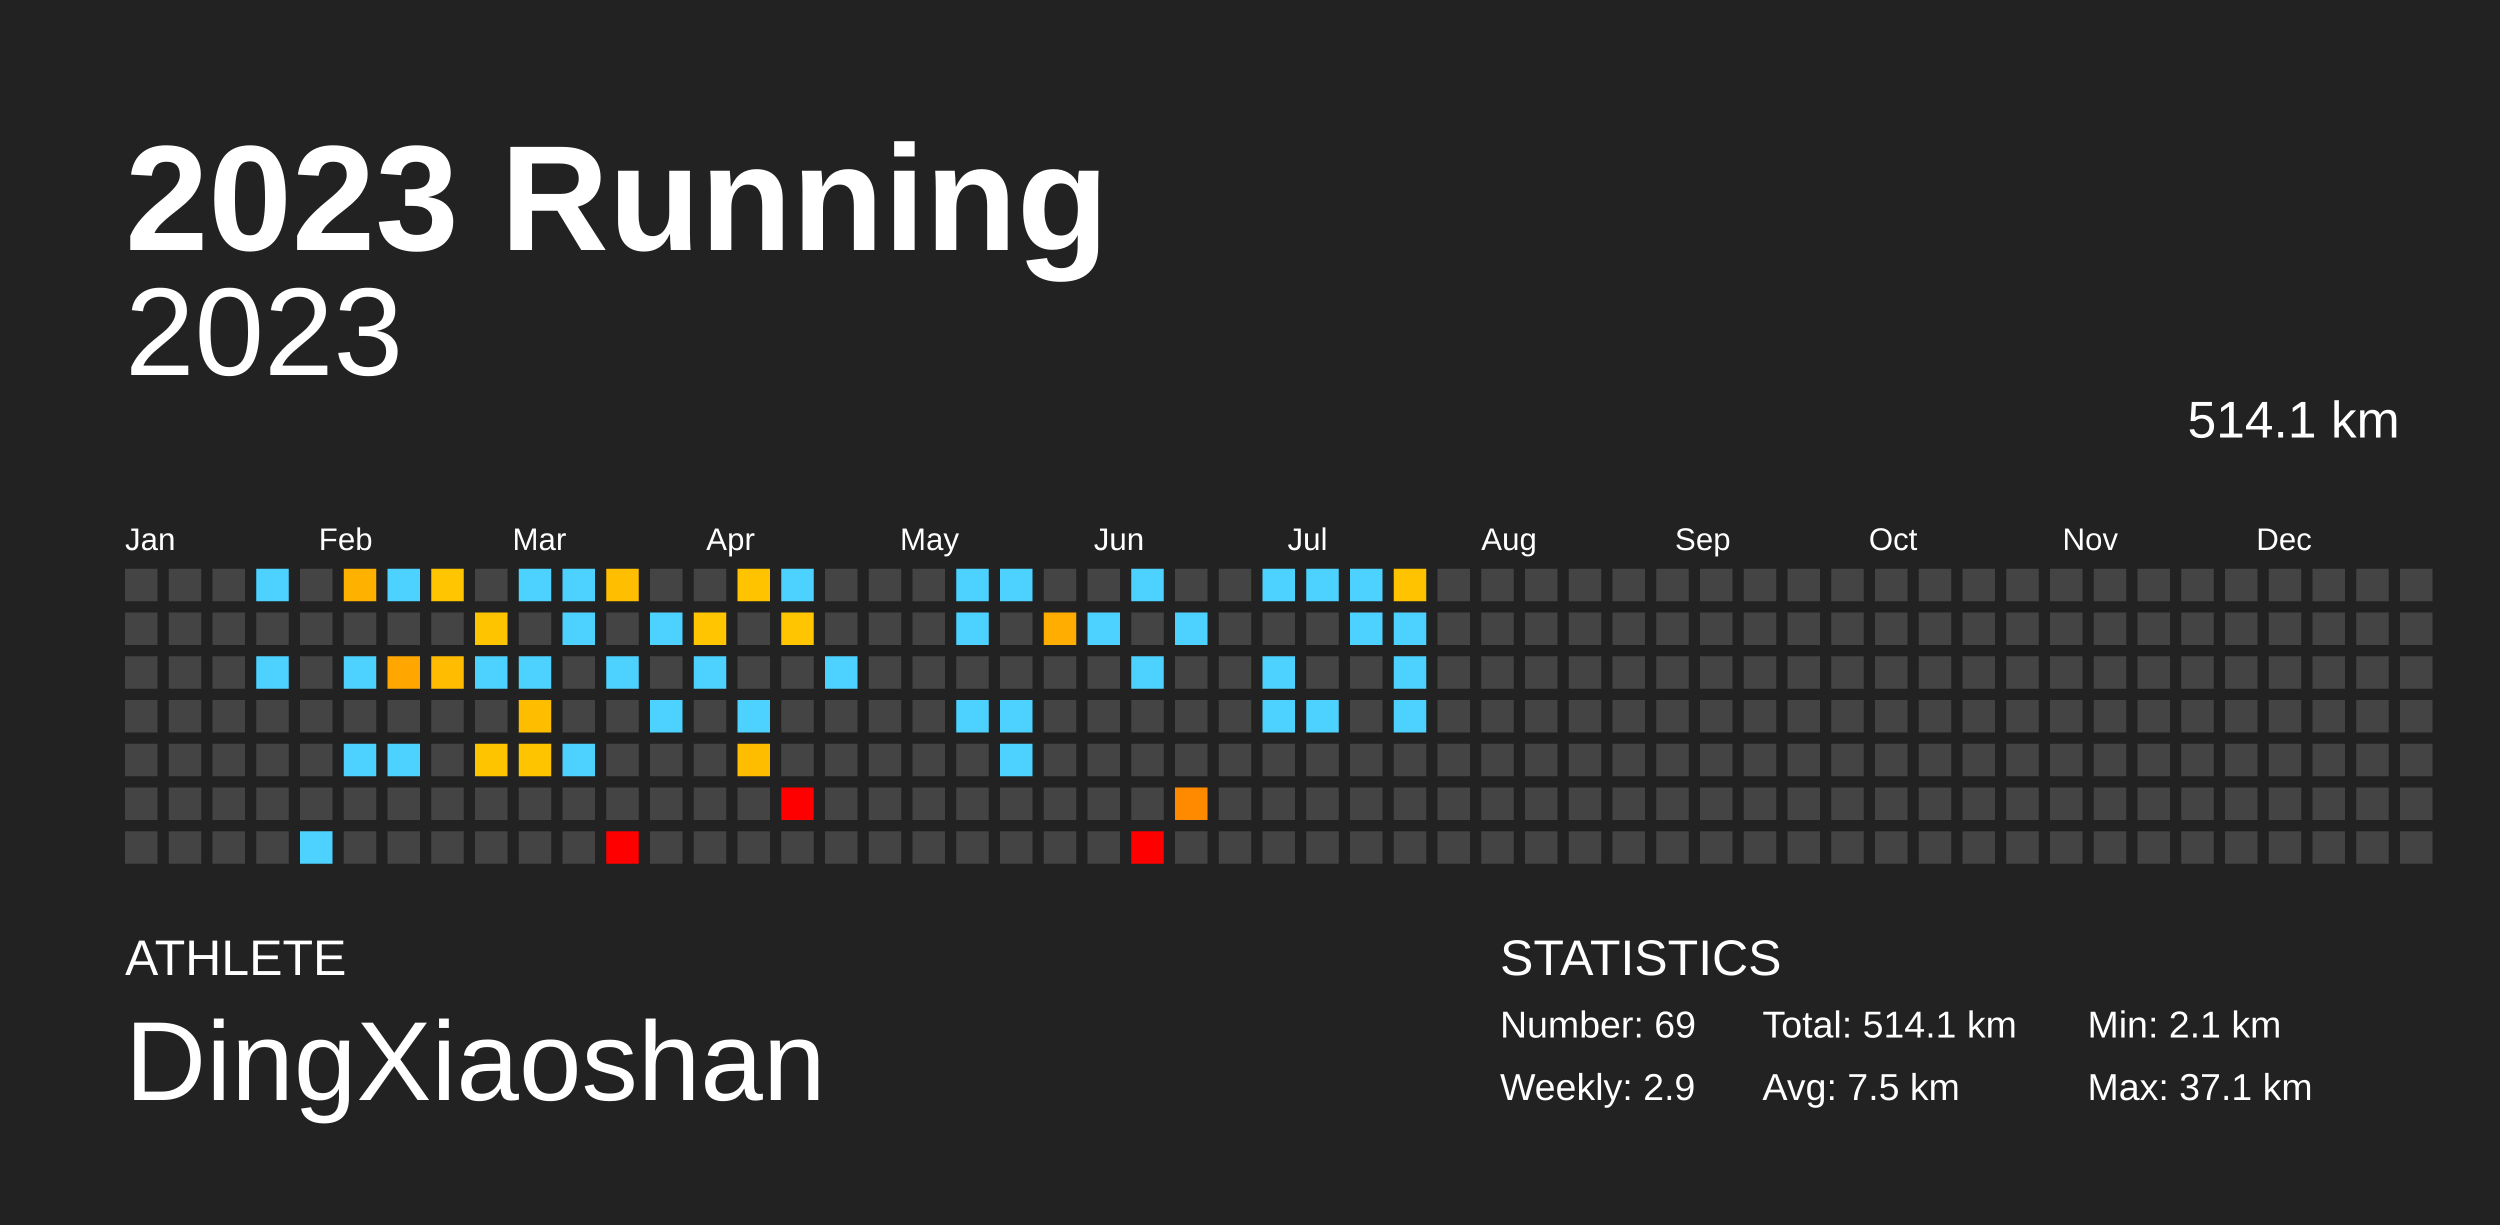
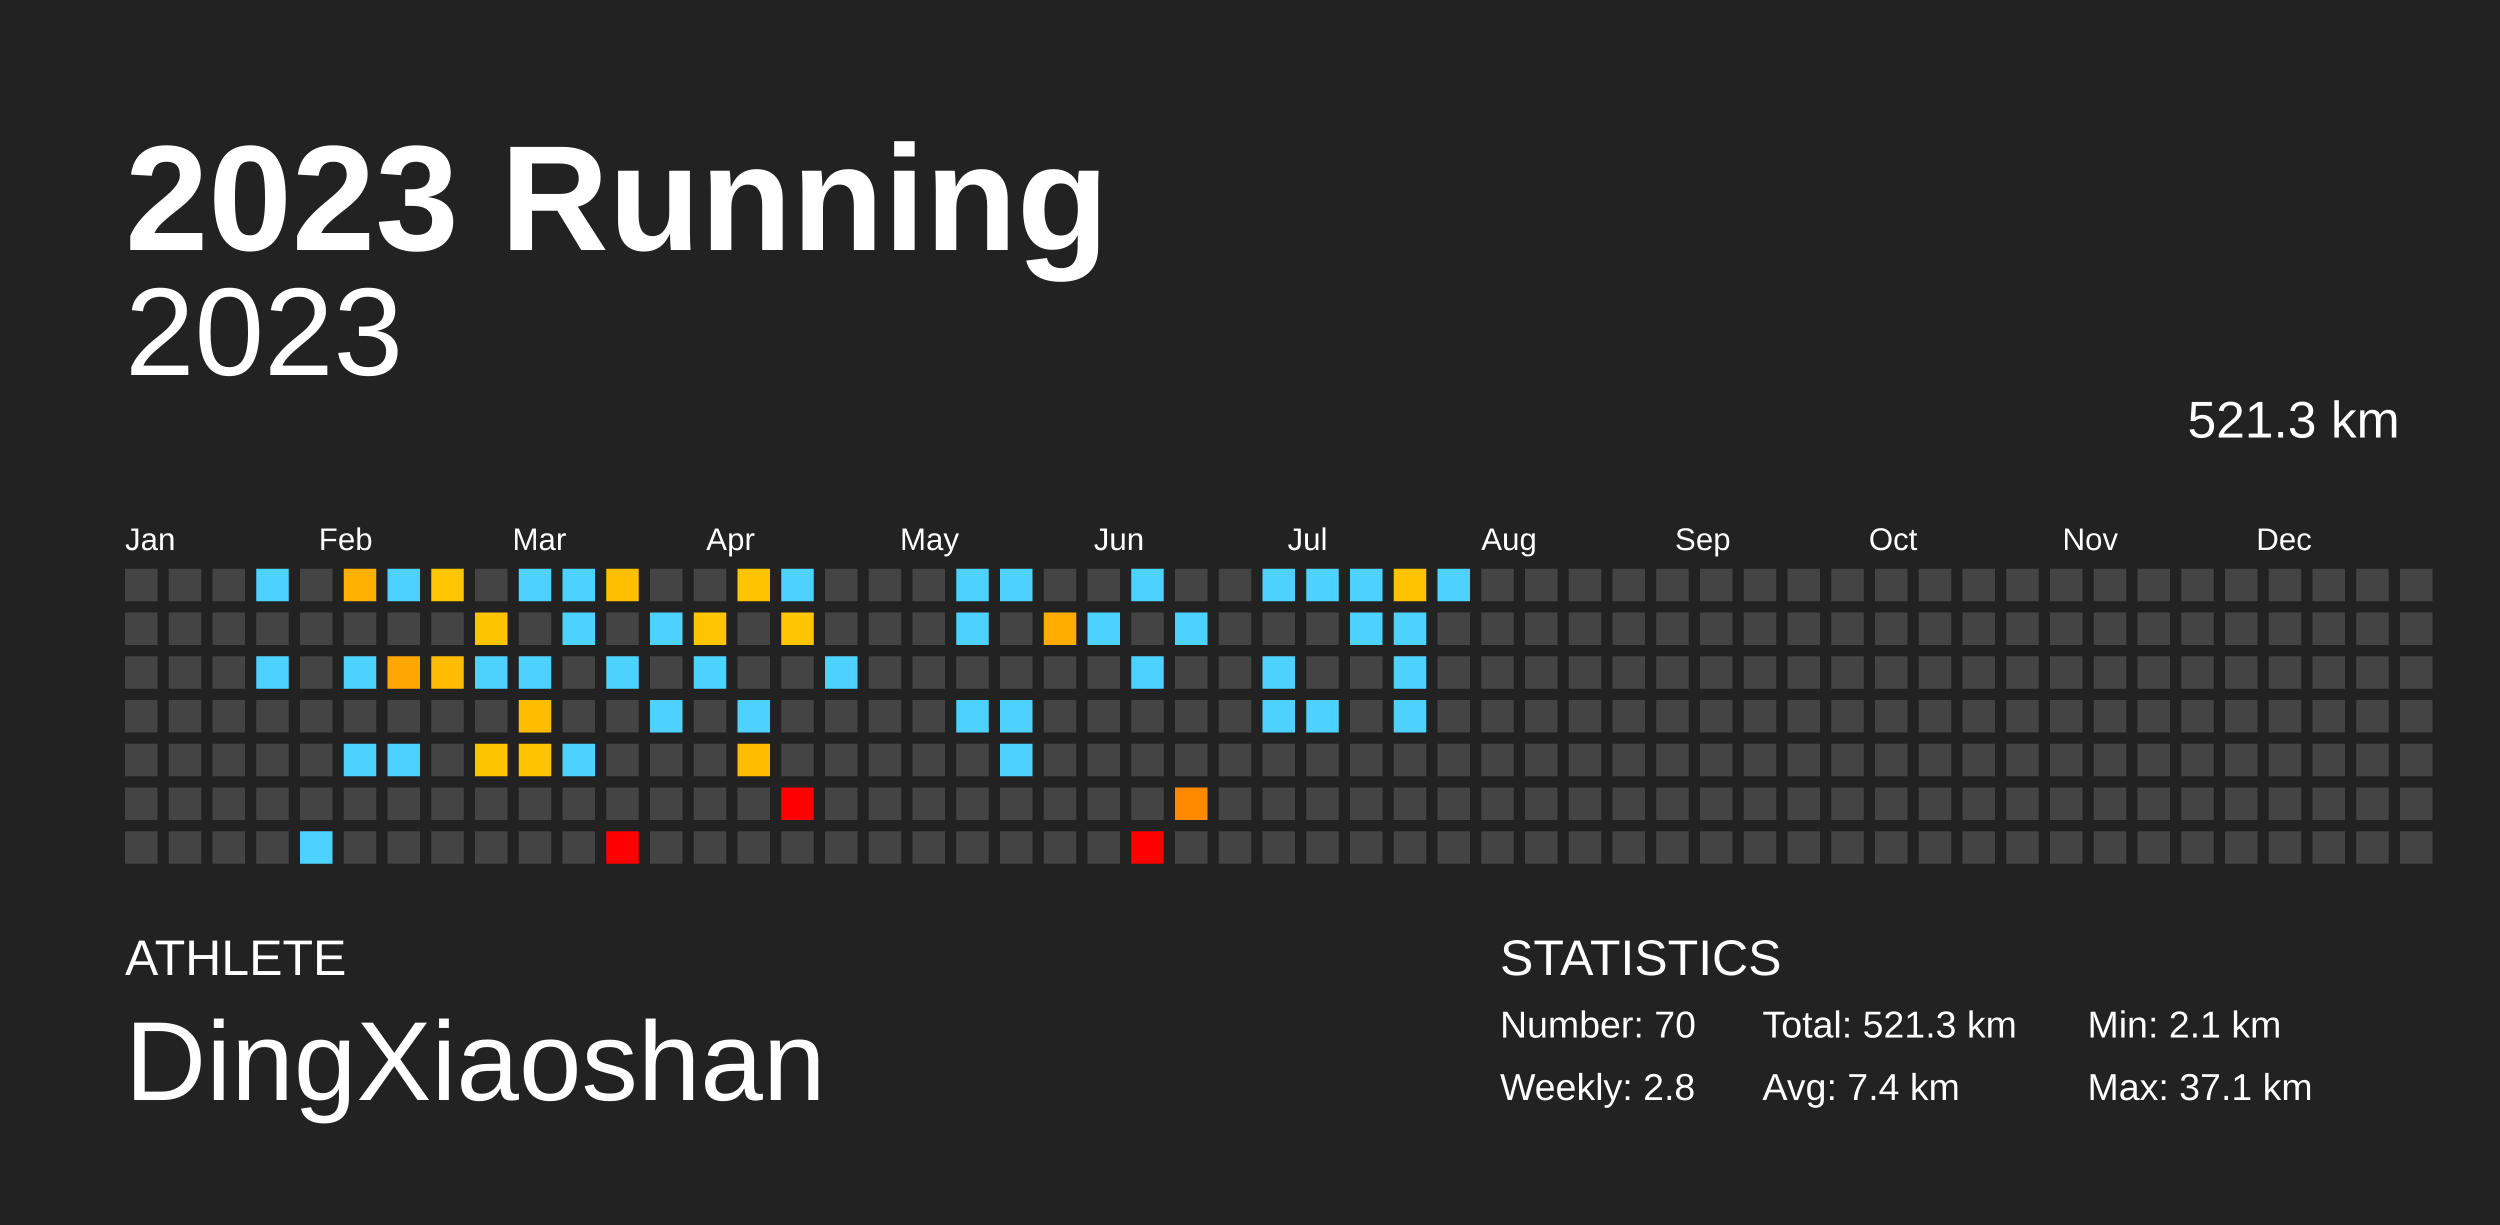
<svg xmlns="http://www.w3.org/2000/svg" baseProfile="full" height="98mm" version="1.1" viewBox="0,0,200,98" width="200mm">
  <defs />
  <rect fill="#222222" height="98" width="200" x="0" y="0" />
  <text fill="#FFFFFF" style="font-size:12px; font-family:Arial; font-weight:bold;" x="10" y="20">2023 Running</text>
  <text fill="#FFFFFF" style="font-size:4px; font-family:Arial" x="10" y="78">ATHLETE</text>
  <text fill="#FFFFFF" style="font-size:9px; font-family:Arial" x="10" y="88">DingXiaoshan</text>
  <text fill="#FFFFFF" style="font-size:4px; font-family:Arial" x="120" y="78">STATISTICS</text>
-   <text fill="#FFFFFF" style="font-size:3px; font-family:Arial" x="120" y="83">Number: 69</text>
-   <text fill="#FFFFFF" style="font-size:3px; font-family:Arial" x="120" y="88">Weekly: 2.9</text>
-   <text fill="#FFFFFF" style="font-size:3px; font-family:Arial" x="141" y="83">Total: 514.1 km</text>
-   <text fill="#FFFFFF" style="font-size:3px; font-family:Arial" x="141" y="88">Avg: 7.5 km</text>
+   <text fill="#FFFFFF" style="font-size:3px; font-family:Arial" x="120" y="83">Number: 70</text>
+   <text fill="#FFFFFF" style="font-size:3px; font-family:Arial" x="120" y="88">Weekly: 2.8</text>
+   <text fill="#FFFFFF" style="font-size:3px; font-family:Arial" x="141" y="83">Total: 521.3 km</text>
+   <text fill="#FFFFFF" style="font-size:3px; font-family:Arial" x="141" y="88">Avg: 7.4 km</text>
  <text fill="#FFFFFF" style="font-size:3px; font-family:Arial" x="167" y="83">Min: 2.1 km</text>
  <text fill="#FFFFFF" style="font-size:3px; font-family:Arial" x="167" y="88">Max: 37.1 km</text>
  <text alignment-baseline="hanging" fill="#FFFFFF" style="font-size:10.0px; font-family:Arial;" x="10" y="30">2023</text>
-   <text alignment-baseline="hanging" fill="#FFFFFF" style="font-size:4.125px; font-family:Arial;" x="175" y="35">514.1 km</text>
+   <text alignment-baseline="hanging" fill="#FFFFFF" style="font-size:4.125px; font-family:Arial;" x="175" y="35">521.3 km</text>
  <text fill="#FFFFFF" style="font-size:2.5px; font-family:Arial" x="10.0" y="44">Jan</text>
  <text fill="#FFFFFF" style="font-size:2.5px; font-family:Arial" x="25.5" y="44">Feb</text>
  <text fill="#FFFFFF" style="font-size:2.5px; font-family:Arial" x="41.0" y="44">Mar</text>
  <text fill="#FFFFFF" style="font-size:2.5px; font-family:Arial" x="56.5" y="44">Apr</text>
  <text fill="#FFFFFF" style="font-size:2.5px; font-family:Arial" x="72.0" y="44">May</text>
  <text fill="#FFFFFF" style="font-size:2.5px; font-family:Arial" x="87.5" y="44">Jun</text>
  <text fill="#FFFFFF" style="font-size:2.5px; font-family:Arial" x="103.0" y="44">Jul</text>
  <text fill="#FFFFFF" style="font-size:2.5px; font-family:Arial" x="118.5" y="44">Aug</text>
  <text fill="#FFFFFF" style="font-size:2.5px; font-family:Arial" x="134.0" y="44">Sep</text>
  <text fill="#FFFFFF" style="font-size:2.5px; font-family:Arial" x="149.5" y="44">Oct</text>
  <text fill="#FFFFFF" style="font-size:2.5px; font-family:Arial" x="165.0" y="44">Nov</text>
  <text fill="#FFFFFF" style="font-size:2.5px; font-family:Arial" x="180.5" y="44">Dec</text>
  <rect fill="#444444" height="2.6" width="2.6" x="10.0" y="45.5" />
  <rect fill="#444444" height="2.6" width="2.6" x="10.0" y="49.0" />
  <rect fill="#444444" height="2.6" width="2.6" x="10.0" y="52.5" />
  <rect fill="#444444" height="2.6" width="2.6" x="10.0" y="56.0" />
  <rect fill="#444444" height="2.6" width="2.6" x="10.0" y="59.5" />
  <rect fill="#444444" height="2.6" width="2.6" x="10.0" y="63.0" />
  <rect fill="#444444" height="2.6" width="2.6" x="10.0" y="66.5" />
  <rect fill="#444444" height="2.6" width="2.6" x="13.5" y="45.5" />
  <rect fill="#444444" height="2.6" width="2.6" x="13.5" y="49.0" />
  <rect fill="#444444" height="2.6" width="2.6" x="13.5" y="52.5" />
  <rect fill="#444444" height="2.6" width="2.6" x="13.5" y="56.0" />
  <rect fill="#444444" height="2.6" width="2.6" x="13.5" y="59.5" />
  <rect fill="#444444" height="2.6" width="2.6" x="13.5" y="63.0" />
  <rect fill="#444444" height="2.6" width="2.6" x="13.5" y="66.5" />
  <rect fill="#444444" height="2.6" width="2.6" x="17.0" y="45.5" />
  <rect fill="#444444" height="2.6" width="2.6" x="17.0" y="49.0" />
  <rect fill="#444444" height="2.6" width="2.6" x="17.0" y="52.5" />
  <rect fill="#444444" height="2.6" width="2.6" x="17.0" y="56.0" />
  <rect fill="#444444" height="2.6" width="2.6" x="17.0" y="59.5" />
  <rect fill="#444444" height="2.6" width="2.6" x="17.0" y="63.0" />
  <rect fill="#444444" height="2.6" width="2.6" x="17.0" y="66.5" />
  <rect fill="#4dd2ff" height="2.6" width="2.6" x="20.5" y="45.5" />
  <rect fill="#444444" height="2.6" width="2.6" x="20.5" y="49.0" />
  <rect fill="#4dd2ff" height="2.6" width="2.6" x="20.5" y="52.5" />
  <rect fill="#444444" height="2.6" width="2.6" x="20.5" y="56.0" />
  <rect fill="#444444" height="2.6" width="2.6" x="20.5" y="59.5" />
  <rect fill="#444444" height="2.6" width="2.6" x="20.5" y="63.0" />
  <rect fill="#444444" height="2.6" width="2.6" x="20.5" y="66.5" />
  <rect fill="#444444" height="2.6" width="2.6" x="24.0" y="45.5" />
  <rect fill="#444444" height="2.6" width="2.6" x="24.0" y="49.0" />
  <rect fill="#444444" height="2.6" width="2.6" x="24.0" y="52.5" />
  <rect fill="#444444" height="2.6" width="2.6" x="24.0" y="56.0" />
  <rect fill="#444444" height="2.6" width="2.6" x="24.0" y="59.5" />
  <rect fill="#444444" height="2.6" width="2.6" x="24.0" y="63.0" />
  <rect fill="#4dd2ff" height="2.6" width="2.6" x="24.0" y="66.5" />
  <rect fill="#ffb100" height="2.6" width="2.6" x="27.5" y="45.5" />
  <rect fill="#444444" height="2.6" width="2.6" x="27.5" y="49.0" />
  <rect fill="#4dd2ff" height="2.6" width="2.6" x="27.5" y="52.5" />
  <rect fill="#444444" height="2.6" width="2.6" x="27.5" y="56.0" />
  <rect fill="#4dd2ff" height="2.6" width="2.6" x="27.5" y="59.5" />
  <rect fill="#444444" height="2.6" width="2.6" x="27.5" y="63.0" />
  <rect fill="#444444" height="2.6" width="2.6" x="27.5" y="66.5" />
  <rect fill="#4dd2ff" height="2.6" width="2.6" x="31.0" y="45.5" />
  <rect fill="#444444" height="2.6" width="2.6" x="31.0" y="49.0" />
  <rect fill="#ffa700" height="2.6" width="2.6" x="31.0" y="52.5" />
  <rect fill="#444444" height="2.6" width="2.6" x="31.0" y="56.0" />
  <rect fill="#4dd2ff" height="2.6" width="2.6" x="31.0" y="59.5" />
  <rect fill="#444444" height="2.6" width="2.6" x="31.0" y="63.0" />
  <rect fill="#444444" height="2.6" width="2.6" x="31.0" y="66.5" />
  <rect fill="#ffc500" height="2.6" width="2.6" x="34.5" y="45.5" />
  <rect fill="#444444" height="2.6" width="2.6" x="34.5" y="49.0" />
  <rect fill="#ffbc00" height="2.6" width="2.6" x="34.5" y="52.5" />
  <rect fill="#444444" height="2.6" width="2.6" x="34.5" y="56.0" />
  <rect fill="#444444" height="2.6" width="2.6" x="34.5" y="59.5" />
  <rect fill="#444444" height="2.6" width="2.6" x="34.5" y="63.0" />
  <rect fill="#444444" height="2.6" width="2.6" x="34.5" y="66.5" />
  <rect fill="#444444" height="2.6" width="2.6" x="38.0" y="45.5" />
  <rect fill="#ffc400" height="2.6" width="2.6" x="38.0" y="49.0" />
  <rect fill="#4dd2ff" height="2.6" width="2.6" x="38.0" y="52.5" />
  <rect fill="#444444" height="2.6" width="2.6" x="38.0" y="56.0" />
  <rect fill="#ffc400" height="2.6" width="2.6" x="38.0" y="59.5" />
  <rect fill="#444444" height="2.6" width="2.6" x="38.0" y="63.0" />
  <rect fill="#444444" height="2.6" width="2.6" x="38.0" y="66.5" />
  <rect fill="#4dd2ff" height="2.6" width="2.6" x="41.5" y="45.5" />
  <rect fill="#444444" height="2.6" width="2.6" x="41.5" y="49.0" />
  <rect fill="#4dd2ff" height="2.6" width="2.6" x="41.5" y="52.5" />
  <rect fill="#ffbd00" height="2.6" width="2.6" x="41.5" y="56.0" />
  <rect fill="#ffc400" height="2.6" width="2.6" x="41.5" y="59.5" />
  <rect fill="#444444" height="2.6" width="2.6" x="41.5" y="63.0" />
  <rect fill="#444444" height="2.6" width="2.6" x="41.5" y="66.5" />
  <rect fill="#4dd2ff" height="2.6" width="2.6" x="45.0" y="45.5" />
  <rect fill="#4dd2ff" height="2.6" width="2.6" x="45.0" y="49.0" />
  <rect fill="#444444" height="2.6" width="2.6" x="45.0" y="52.5" />
  <rect fill="#444444" height="2.6" width="2.6" x="45.0" y="56.0" />
  <rect fill="#4dd2ff" height="2.6" width="2.6" x="45.0" y="59.5" />
  <rect fill="#444444" height="2.6" width="2.6" x="45.0" y="63.0" />
  <rect fill="#444444" height="2.6" width="2.6" x="45.0" y="66.5" />
  <rect fill="#ffbe00" height="2.6" width="2.6" x="48.5" y="45.5" />
  <rect fill="#444444" height="2.6" width="2.6" x="48.5" y="49.0" />
  <rect fill="#4dd2ff" height="2.6" width="2.6" x="48.5" y="52.5" />
  <rect fill="#444444" height="2.6" width="2.6" x="48.5" y="56.0" />
  <rect fill="#444444" height="2.6" width="2.6" x="48.5" y="59.5" />
  <rect fill="#444444" height="2.6" width="2.6" x="48.5" y="63.0" />
  <rect fill="red" height="2.6" width="2.6" x="48.5" y="66.5" />
  <rect fill="#444444" height="2.6" width="2.6" x="52.0" y="45.5" />
  <rect fill="#4dd2ff" height="2.6" width="2.6" x="52.0" y="49.0" />
  <rect fill="#444444" height="2.6" width="2.6" x="52.0" y="52.5" />
  <rect fill="#4dd2ff" height="2.6" width="2.6" x="52.0" y="56.0" />
  <rect fill="#444444" height="2.6" width="2.6" x="52.0" y="59.5" />
  <rect fill="#444444" height="2.6" width="2.6" x="52.0" y="63.0" />
  <rect fill="#444444" height="2.6" width="2.6" x="52.0" y="66.5" />
  <rect fill="#444444" height="2.6" width="2.6" x="55.5" y="45.5" />
  <rect fill="#ffc500" height="2.6" width="2.6" x="55.5" y="49.0" />
  <rect fill="#4dd2ff" height="2.6" width="2.6" x="55.5" y="52.5" />
  <rect fill="#444444" height="2.6" width="2.6" x="55.5" y="56.0" />
  <rect fill="#444444" height="2.6" width="2.6" x="55.5" y="59.5" />
  <rect fill="#444444" height="2.6" width="2.6" x="55.5" y="63.0" />
  <rect fill="#444444" height="2.6" width="2.6" x="55.5" y="66.5" />
  <rect fill="#ffc300" height="2.6" width="2.6" x="59.0" y="45.5" />
  <rect fill="#444444" height="2.6" width="2.6" x="59.0" y="49.0" />
  <rect fill="#444444" height="2.6" width="2.6" x="59.0" y="52.5" />
  <rect fill="#4dd2ff" height="2.6" width="2.6" x="59.0" y="56.0" />
  <rect fill="#ffbd00" height="2.6" width="2.6" x="59.0" y="59.5" />
  <rect fill="#444444" height="2.6" width="2.6" x="59.0" y="63.0" />
  <rect fill="#444444" height="2.6" width="2.6" x="59.0" y="66.5" />
  <rect fill="#4dd2ff" height="2.6" width="2.6" x="62.5" y="45.5" />
  <rect fill="#ffc500" height="2.6" width="2.6" x="62.5" y="49.0" />
  <rect fill="#444444" height="2.6" width="2.6" x="62.5" y="52.5" />
  <rect fill="#444444" height="2.6" width="2.6" x="62.5" y="56.0" />
  <rect fill="#444444" height="2.6" width="2.6" x="62.5" y="59.5" />
  <rect fill="red" height="2.6" width="2.6" x="62.5" y="63.0" />
  <rect fill="#444444" height="2.6" width="2.6" x="62.5" y="66.5" />
  <rect fill="#444444" height="2.6" width="2.6" x="66.0" y="45.5" />
  <rect fill="#444444" height="2.6" width="2.6" x="66.0" y="49.0" />
  <rect fill="#4dd2ff" height="2.6" width="2.6" x="66.0" y="52.5" />
  <rect fill="#444444" height="2.6" width="2.6" x="66.0" y="56.0" />
  <rect fill="#444444" height="2.6" width="2.6" x="66.0" y="59.5" />
  <rect fill="#444444" height="2.6" width="2.6" x="66.0" y="63.0" />
  <rect fill="#444444" height="2.6" width="2.6" x="66.0" y="66.5" />
  <rect fill="#444444" height="2.6" width="2.6" x="69.5" y="45.5" />
  <rect fill="#444444" height="2.6" width="2.6" x="69.5" y="49.0" />
  <rect fill="#444444" height="2.6" width="2.6" x="69.5" y="52.5" />
  <rect fill="#444444" height="2.6" width="2.6" x="69.5" y="56.0" />
  <rect fill="#444444" height="2.6" width="2.6" x="69.5" y="59.5" />
  <rect fill="#444444" height="2.6" width="2.6" x="69.5" y="63.0" />
  <rect fill="#444444" height="2.6" width="2.6" x="69.5" y="66.5" />
  <rect fill="#444444" height="2.6" width="2.6" x="73.0" y="45.5" />
  <rect fill="#444444" height="2.6" width="2.6" x="73.0" y="49.0" />
  <rect fill="#444444" height="2.6" width="2.6" x="73.0" y="52.5" />
  <rect fill="#444444" height="2.6" width="2.6" x="73.0" y="56.0" />
  <rect fill="#444444" height="2.6" width="2.6" x="73.0" y="59.5" />
  <rect fill="#444444" height="2.6" width="2.6" x="73.0" y="63.0" />
  <rect fill="#444444" height="2.6" width="2.6" x="73.0" y="66.5" />
  <rect fill="#4dd2ff" height="2.6" width="2.6" x="76.5" y="45.5" />
  <rect fill="#4dd2ff" height="2.6" width="2.6" x="76.5" y="49.0" />
  <rect fill="#444444" height="2.6" width="2.6" x="76.5" y="52.5" />
  <rect fill="#4dd2ff" height="2.6" width="2.6" x="76.5" y="56.0" />
  <rect fill="#444444" height="2.6" width="2.6" x="76.5" y="59.5" />
  <rect fill="#444444" height="2.6" width="2.6" x="76.5" y="63.0" />
  <rect fill="#444444" height="2.6" width="2.6" x="76.5" y="66.5" />
  <rect fill="#4dd2ff" height="2.6" width="2.6" x="80.0" y="45.5" />
  <rect fill="#444444" height="2.6" width="2.6" x="80.0" y="49.0" />
  <rect fill="#444444" height="2.6" width="2.6" x="80.0" y="52.5" />
  <rect fill="#4dd2ff" height="2.6" width="2.6" x="80.0" y="56.0" />
  <rect fill="#4dd2ff" height="2.6" width="2.6" x="80.0" y="59.5" />
  <rect fill="#444444" height="2.6" width="2.6" x="80.0" y="63.0" />
  <rect fill="#444444" height="2.6" width="2.6" x="80.0" y="66.5" />
  <rect fill="#444444" height="2.6" width="2.6" x="83.5" y="45.5" />
  <rect fill="#ffad00" height="2.6" width="2.6" x="83.5" y="49.0" />
  <rect fill="#444444" height="2.6" width="2.6" x="83.5" y="52.5" />
  <rect fill="#444444" height="2.6" width="2.6" x="83.5" y="56.0" />
  <rect fill="#444444" height="2.6" width="2.6" x="83.5" y="59.5" />
  <rect fill="#444444" height="2.6" width="2.6" x="83.5" y="63.0" />
  <rect fill="#444444" height="2.6" width="2.6" x="83.5" y="66.5" />
  <rect fill="#444444" height="2.6" width="2.6" x="87.0" y="45.5" />
  <rect fill="#4dd2ff" height="2.6" width="2.6" x="87.0" y="49.0" />
  <rect fill="#444444" height="2.6" width="2.6" x="87.0" y="52.5" />
  <rect fill="#444444" height="2.6" width="2.6" x="87.0" y="56.0" />
  <rect fill="#444444" height="2.6" width="2.6" x="87.0" y="59.5" />
  <rect fill="#444444" height="2.6" width="2.6" x="87.0" y="63.0" />
  <rect fill="#444444" height="2.6" width="2.6" x="87.0" y="66.5" />
  <rect fill="#4dd2ff" height="2.6" width="2.6" x="90.5" y="45.5" />
  <rect fill="#444444" height="2.6" width="2.6" x="90.5" y="49.0" />
  <rect fill="#4dd2ff" height="2.6" width="2.6" x="90.5" y="52.5" />
  <rect fill="#444444" height="2.6" width="2.6" x="90.5" y="56.0" />
  <rect fill="#444444" height="2.6" width="2.6" x="90.5" y="59.5" />
  <rect fill="#444444" height="2.6" width="2.6" x="90.5" y="63.0" />
  <rect fill="red" height="2.6" width="2.6" x="90.5" y="66.5" />
  <rect fill="#444444" height="2.6" width="2.6" x="94.0" y="45.5" />
  <rect fill="#4dd2ff" height="2.6" width="2.6" x="94.0" y="49.0" />
  <rect fill="#444444" height="2.6" width="2.6" x="94.0" y="52.5" />
  <rect fill="#444444" height="2.6" width="2.6" x="94.0" y="56.0" />
  <rect fill="#444444" height="2.6" width="2.6" x="94.0" y="59.5" />
  <rect fill="#ff8a00" height="2.6" width="2.6" x="94.0" y="63.0" />
  <rect fill="#444444" height="2.6" width="2.6" x="94.0" y="66.5" />
  <rect fill="#444444" height="2.6" width="2.6" x="97.5" y="45.5" />
  <rect fill="#444444" height="2.6" width="2.6" x="97.5" y="49.0" />
  <rect fill="#444444" height="2.6" width="2.6" x="97.5" y="52.5" />
  <rect fill="#444444" height="2.6" width="2.6" x="97.5" y="56.0" />
  <rect fill="#444444" height="2.6" width="2.6" x="97.5" y="59.5" />
  <rect fill="#444444" height="2.6" width="2.6" x="97.5" y="63.0" />
  <rect fill="#444444" height="2.6" width="2.6" x="97.5" y="66.5" />
  <rect fill="#4dd2ff" height="2.6" width="2.6" x="101.0" y="45.5" />
  <rect fill="#444444" height="2.6" width="2.6" x="101.0" y="49.0" />
  <rect fill="#4dd2ff" height="2.6" width="2.6" x="101.0" y="52.5" />
  <rect fill="#4dd2ff" height="2.6" width="2.6" x="101.0" y="56.0" />
  <rect fill="#444444" height="2.6" width="2.6" x="101.0" y="59.5" />
  <rect fill="#444444" height="2.6" width="2.6" x="101.0" y="63.0" />
  <rect fill="#444444" height="2.6" width="2.6" x="101.0" y="66.5" />
  <rect fill="#4dd2ff" height="2.6" width="2.6" x="104.5" y="45.5" />
  <rect fill="#444444" height="2.6" width="2.6" x="104.5" y="49.0" />
  <rect fill="#444444" height="2.6" width="2.6" x="104.5" y="52.5" />
  <rect fill="#4dd2ff" height="2.6" width="2.6" x="104.5" y="56.0" />
  <rect fill="#444444" height="2.6" width="2.6" x="104.5" y="59.5" />
  <rect fill="#444444" height="2.6" width="2.6" x="104.5" y="63.0" />
  <rect fill="#444444" height="2.6" width="2.6" x="104.5" y="66.5" />
  <rect fill="#4dd2ff" height="2.6" width="2.6" x="108.0" y="45.5" />
  <rect fill="#4dd2ff" height="2.6" width="2.6" x="108.0" y="49.0" />
  <rect fill="#444444" height="2.6" width="2.6" x="108.0" y="52.5" />
  <rect fill="#444444" height="2.6" width="2.6" x="108.0" y="56.0" />
  <rect fill="#444444" height="2.6" width="2.6" x="108.0" y="59.5" />
  <rect fill="#444444" height="2.6" width="2.6" x="108.0" y="63.0" />
  <rect fill="#444444" height="2.6" width="2.6" x="108.0" y="66.5" />
  <rect fill="#ffc300" height="2.6" width="2.6" x="111.5" y="45.5" />
  <rect fill="#4dd2ff" height="2.6" width="2.6" x="111.5" y="49.0" />
  <rect fill="#4dd2ff" height="2.6" width="2.6" x="111.5" y="52.5" />
  <rect fill="#4dd2ff" height="2.6" width="2.6" x="111.5" y="56.0" />
  <rect fill="#444444" height="2.6" width="2.6" x="111.5" y="59.5" />
  <rect fill="#444444" height="2.6" width="2.6" x="111.5" y="63.0" />
  <rect fill="#444444" height="2.6" width="2.6" x="111.5" y="66.5" />
-   <rect fill="#444444" height="2.6" width="2.6" x="115.0" y="45.5" />
+   <rect fill="#4dd2ff" height="2.6" width="2.6" x="115.0" y="45.5" />
  <rect fill="#444444" height="2.6" width="2.6" x="115.0" y="49.0" />
  <rect fill="#444444" height="2.6" width="2.6" x="115.0" y="52.5" />
  <rect fill="#444444" height="2.6" width="2.6" x="115.0" y="56.0" />
  <rect fill="#444444" height="2.6" width="2.6" x="115.0" y="59.5" />
  <rect fill="#444444" height="2.6" width="2.6" x="115.0" y="63.0" />
  <rect fill="#444444" height="2.6" width="2.6" x="115.0" y="66.5" />
  <rect fill="#444444" height="2.6" width="2.6" x="118.5" y="45.5" />
  <rect fill="#444444" height="2.6" width="2.6" x="118.5" y="49.0" />
  <rect fill="#444444" height="2.6" width="2.6" x="118.5" y="52.5" />
  <rect fill="#444444" height="2.6" width="2.6" x="118.5" y="56.0" />
  <rect fill="#444444" height="2.6" width="2.6" x="118.5" y="59.5" />
  <rect fill="#444444" height="2.6" width="2.6" x="118.5" y="63.0" />
  <rect fill="#444444" height="2.6" width="2.6" x="118.5" y="66.5" />
  <rect fill="#444444" height="2.6" width="2.6" x="122.0" y="45.5" />
  <rect fill="#444444" height="2.6" width="2.6" x="122.0" y="49.0" />
  <rect fill="#444444" height="2.6" width="2.6" x="122.0" y="52.5" />
  <rect fill="#444444" height="2.6" width="2.6" x="122.0" y="56.0" />
  <rect fill="#444444" height="2.6" width="2.6" x="122.0" y="59.5" />
  <rect fill="#444444" height="2.6" width="2.6" x="122.0" y="63.0" />
  <rect fill="#444444" height="2.6" width="2.6" x="122.0" y="66.5" />
  <rect fill="#444444" height="2.6" width="2.6" x="125.5" y="45.5" />
  <rect fill="#444444" height="2.6" width="2.6" x="125.5" y="49.0" />
  <rect fill="#444444" height="2.6" width="2.6" x="125.5" y="52.5" />
  <rect fill="#444444" height="2.6" width="2.6" x="125.5" y="56.0" />
  <rect fill="#444444" height="2.6" width="2.6" x="125.5" y="59.5" />
  <rect fill="#444444" height="2.6" width="2.6" x="125.5" y="63.0" />
  <rect fill="#444444" height="2.6" width="2.6" x="125.5" y="66.5" />
  <rect fill="#444444" height="2.6" width="2.6" x="129.0" y="45.5" />
  <rect fill="#444444" height="2.6" width="2.6" x="129.0" y="49.0" />
  <rect fill="#444444" height="2.6" width="2.6" x="129.0" y="52.5" />
  <rect fill="#444444" height="2.6" width="2.6" x="129.0" y="56.0" />
  <rect fill="#444444" height="2.6" width="2.6" x="129.0" y="59.5" />
  <rect fill="#444444" height="2.6" width="2.6" x="129.0" y="63.0" />
  <rect fill="#444444" height="2.6" width="2.6" x="129.0" y="66.5" />
  <rect fill="#444444" height="2.6" width="2.6" x="132.5" y="45.5" />
  <rect fill="#444444" height="2.6" width="2.6" x="132.5" y="49.0" />
  <rect fill="#444444" height="2.6" width="2.6" x="132.5" y="52.5" />
  <rect fill="#444444" height="2.6" width="2.6" x="132.5" y="56.0" />
  <rect fill="#444444" height="2.6" width="2.6" x="132.5" y="59.5" />
  <rect fill="#444444" height="2.6" width="2.6" x="132.5" y="63.0" />
  <rect fill="#444444" height="2.6" width="2.6" x="132.5" y="66.5" />
  <rect fill="#444444" height="2.6" width="2.6" x="136.0" y="45.5" />
  <rect fill="#444444" height="2.6" width="2.6" x="136.0" y="49.0" />
  <rect fill="#444444" height="2.6" width="2.6" x="136.0" y="52.5" />
  <rect fill="#444444" height="2.6" width="2.6" x="136.0" y="56.0" />
  <rect fill="#444444" height="2.6" width="2.6" x="136.0" y="59.5" />
  <rect fill="#444444" height="2.6" width="2.6" x="136.0" y="63.0" />
  <rect fill="#444444" height="2.6" width="2.6" x="136.0" y="66.5" />
  <rect fill="#444444" height="2.6" width="2.6" x="139.5" y="45.5" />
  <rect fill="#444444" height="2.6" width="2.6" x="139.5" y="49.0" />
  <rect fill="#444444" height="2.6" width="2.6" x="139.5" y="52.5" />
  <rect fill="#444444" height="2.6" width="2.6" x="139.5" y="56.0" />
  <rect fill="#444444" height="2.6" width="2.6" x="139.5" y="59.5" />
  <rect fill="#444444" height="2.6" width="2.6" x="139.5" y="63.0" />
  <rect fill="#444444" height="2.6" width="2.6" x="139.5" y="66.5" />
  <rect fill="#444444" height="2.6" width="2.6" x="143.0" y="45.5" />
  <rect fill="#444444" height="2.6" width="2.6" x="143.0" y="49.0" />
  <rect fill="#444444" height="2.6" width="2.6" x="143.0" y="52.5" />
  <rect fill="#444444" height="2.6" width="2.6" x="143.0" y="56.0" />
  <rect fill="#444444" height="2.6" width="2.6" x="143.0" y="59.5" />
  <rect fill="#444444" height="2.6" width="2.6" x="143.0" y="63.0" />
  <rect fill="#444444" height="2.6" width="2.6" x="143.0" y="66.5" />
  <rect fill="#444444" height="2.6" width="2.6" x="146.5" y="45.5" />
  <rect fill="#444444" height="2.6" width="2.6" x="146.5" y="49.0" />
  <rect fill="#444444" height="2.6" width="2.6" x="146.5" y="52.5" />
  <rect fill="#444444" height="2.6" width="2.6" x="146.5" y="56.0" />
  <rect fill="#444444" height="2.6" width="2.6" x="146.5" y="59.5" />
  <rect fill="#444444" height="2.6" width="2.6" x="146.5" y="63.0" />
  <rect fill="#444444" height="2.6" width="2.6" x="146.5" y="66.5" />
  <rect fill="#444444" height="2.6" width="2.6" x="150.0" y="45.5" />
  <rect fill="#444444" height="2.6" width="2.6" x="150.0" y="49.0" />
  <rect fill="#444444" height="2.6" width="2.6" x="150.0" y="52.5" />
  <rect fill="#444444" height="2.6" width="2.6" x="150.0" y="56.0" />
  <rect fill="#444444" height="2.6" width="2.6" x="150.0" y="59.5" />
  <rect fill="#444444" height="2.6" width="2.6" x="150.0" y="63.0" />
  <rect fill="#444444" height="2.6" width="2.6" x="150.0" y="66.5" />
  <rect fill="#444444" height="2.6" width="2.6" x="153.5" y="45.5" />
  <rect fill="#444444" height="2.6" width="2.6" x="153.5" y="49.0" />
  <rect fill="#444444" height="2.6" width="2.6" x="153.5" y="52.5" />
  <rect fill="#444444" height="2.6" width="2.6" x="153.5" y="56.0" />
  <rect fill="#444444" height="2.6" width="2.6" x="153.5" y="59.5" />
  <rect fill="#444444" height="2.6" width="2.6" x="153.5" y="63.0" />
  <rect fill="#444444" height="2.6" width="2.6" x="153.5" y="66.5" />
  <rect fill="#444444" height="2.6" width="2.6" x="157.0" y="45.5" />
  <rect fill="#444444" height="2.6" width="2.6" x="157.0" y="49.0" />
  <rect fill="#444444" height="2.6" width="2.6" x="157.0" y="52.5" />
  <rect fill="#444444" height="2.6" width="2.6" x="157.0" y="56.0" />
  <rect fill="#444444" height="2.6" width="2.6" x="157.0" y="59.5" />
  <rect fill="#444444" height="2.6" width="2.6" x="157.0" y="63.0" />
  <rect fill="#444444" height="2.6" width="2.6" x="157.0" y="66.5" />
  <rect fill="#444444" height="2.6" width="2.6" x="160.5" y="45.5" />
  <rect fill="#444444" height="2.6" width="2.6" x="160.5" y="49.0" />
  <rect fill="#444444" height="2.6" width="2.6" x="160.5" y="52.5" />
  <rect fill="#444444" height="2.6" width="2.6" x="160.5" y="56.0" />
  <rect fill="#444444" height="2.6" width="2.6" x="160.5" y="59.5" />
  <rect fill="#444444" height="2.6" width="2.6" x="160.5" y="63.0" />
  <rect fill="#444444" height="2.6" width="2.6" x="160.5" y="66.5" />
  <rect fill="#444444" height="2.6" width="2.6" x="164.0" y="45.5" />
  <rect fill="#444444" height="2.6" width="2.6" x="164.0" y="49.0" />
  <rect fill="#444444" height="2.6" width="2.6" x="164.0" y="52.5" />
  <rect fill="#444444" height="2.6" width="2.6" x="164.0" y="56.0" />
  <rect fill="#444444" height="2.6" width="2.6" x="164.0" y="59.5" />
  <rect fill="#444444" height="2.6" width="2.6" x="164.0" y="63.0" />
  <rect fill="#444444" height="2.6" width="2.6" x="164.0" y="66.5" />
  <rect fill="#444444" height="2.6" width="2.6" x="167.5" y="45.5" />
  <rect fill="#444444" height="2.6" width="2.6" x="167.5" y="49.0" />
  <rect fill="#444444" height="2.6" width="2.6" x="167.5" y="52.5" />
  <rect fill="#444444" height="2.6" width="2.6" x="167.5" y="56.0" />
  <rect fill="#444444" height="2.6" width="2.6" x="167.5" y="59.5" />
  <rect fill="#444444" height="2.6" width="2.6" x="167.5" y="63.0" />
  <rect fill="#444444" height="2.6" width="2.6" x="167.5" y="66.5" />
  <rect fill="#444444" height="2.6" width="2.6" x="171.0" y="45.5" />
  <rect fill="#444444" height="2.6" width="2.6" x="171.0" y="49.0" />
  <rect fill="#444444" height="2.6" width="2.6" x="171.0" y="52.5" />
  <rect fill="#444444" height="2.6" width="2.6" x="171.0" y="56.0" />
  <rect fill="#444444" height="2.6" width="2.6" x="171.0" y="59.5" />
  <rect fill="#444444" height="2.6" width="2.6" x="171.0" y="63.0" />
  <rect fill="#444444" height="2.6" width="2.6" x="171.0" y="66.5" />
  <rect fill="#444444" height="2.6" width="2.6" x="174.5" y="45.5" />
  <rect fill="#444444" height="2.6" width="2.6" x="174.5" y="49.0" />
  <rect fill="#444444" height="2.6" width="2.6" x="174.5" y="52.5" />
  <rect fill="#444444" height="2.6" width="2.6" x="174.5" y="56.0" />
  <rect fill="#444444" height="2.6" width="2.6" x="174.5" y="59.5" />
  <rect fill="#444444" height="2.6" width="2.6" x="174.5" y="63.0" />
  <rect fill="#444444" height="2.6" width="2.6" x="174.5" y="66.5" />
  <rect fill="#444444" height="2.6" width="2.6" x="178.0" y="45.5" />
  <rect fill="#444444" height="2.6" width="2.6" x="178.0" y="49.0" />
  <rect fill="#444444" height="2.6" width="2.6" x="178.0" y="52.5" />
  <rect fill="#444444" height="2.6" width="2.6" x="178.0" y="56.0" />
  <rect fill="#444444" height="2.6" width="2.6" x="178.0" y="59.5" />
  <rect fill="#444444" height="2.6" width="2.6" x="178.0" y="63.0" />
  <rect fill="#444444" height="2.6" width="2.6" x="178.0" y="66.5" />
  <rect fill="#444444" height="2.6" width="2.6" x="181.5" y="45.5" />
  <rect fill="#444444" height="2.6" width="2.6" x="181.5" y="49.0" />
  <rect fill="#444444" height="2.6" width="2.6" x="181.5" y="52.5" />
  <rect fill="#444444" height="2.6" width="2.6" x="181.5" y="56.0" />
  <rect fill="#444444" height="2.6" width="2.6" x="181.5" y="59.5" />
  <rect fill="#444444" height="2.6" width="2.6" x="181.5" y="63.0" />
  <rect fill="#444444" height="2.6" width="2.6" x="181.5" y="66.5" />
  <rect fill="#444444" height="2.6" width="2.6" x="185.0" y="45.5" />
  <rect fill="#444444" height="2.6" width="2.6" x="185.0" y="49.0" />
  <rect fill="#444444" height="2.6" width="2.6" x="185.0" y="52.5" />
  <rect fill="#444444" height="2.6" width="2.6" x="185.0" y="56.0" />
  <rect fill="#444444" height="2.6" width="2.6" x="185.0" y="59.5" />
  <rect fill="#444444" height="2.6" width="2.6" x="185.0" y="63.0" />
  <rect fill="#444444" height="2.6" width="2.6" x="185.0" y="66.5" />
  <rect fill="#444444" height="2.6" width="2.6" x="188.5" y="45.5" />
  <rect fill="#444444" height="2.6" width="2.6" x="188.5" y="49.0" />
  <rect fill="#444444" height="2.6" width="2.6" x="188.5" y="52.5" />
  <rect fill="#444444" height="2.6" width="2.6" x="188.5" y="56.0" />
  <rect fill="#444444" height="2.6" width="2.6" x="188.5" y="59.5" />
  <rect fill="#444444" height="2.6" width="2.6" x="188.5" y="63.0" />
  <rect fill="#444444" height="2.6" width="2.6" x="188.5" y="66.5" />
  <rect fill="#444444" height="2.6" width="2.6" x="192.0" y="45.5" />
  <rect fill="#444444" height="2.6" width="2.6" x="192.0" y="49.0" />
  <rect fill="#444444" height="2.6" width="2.6" x="192.0" y="52.5" />
  <rect fill="#444444" height="2.6" width="2.6" x="192.0" y="56.0" />
  <rect fill="#444444" height="2.6" width="2.6" x="192.0" y="59.5" />
  <rect fill="#444444" height="2.6" width="2.6" x="192.0" y="63.0" />
  <rect fill="#444444" height="2.6" width="2.6" x="192.0" y="66.5" />
</svg>
